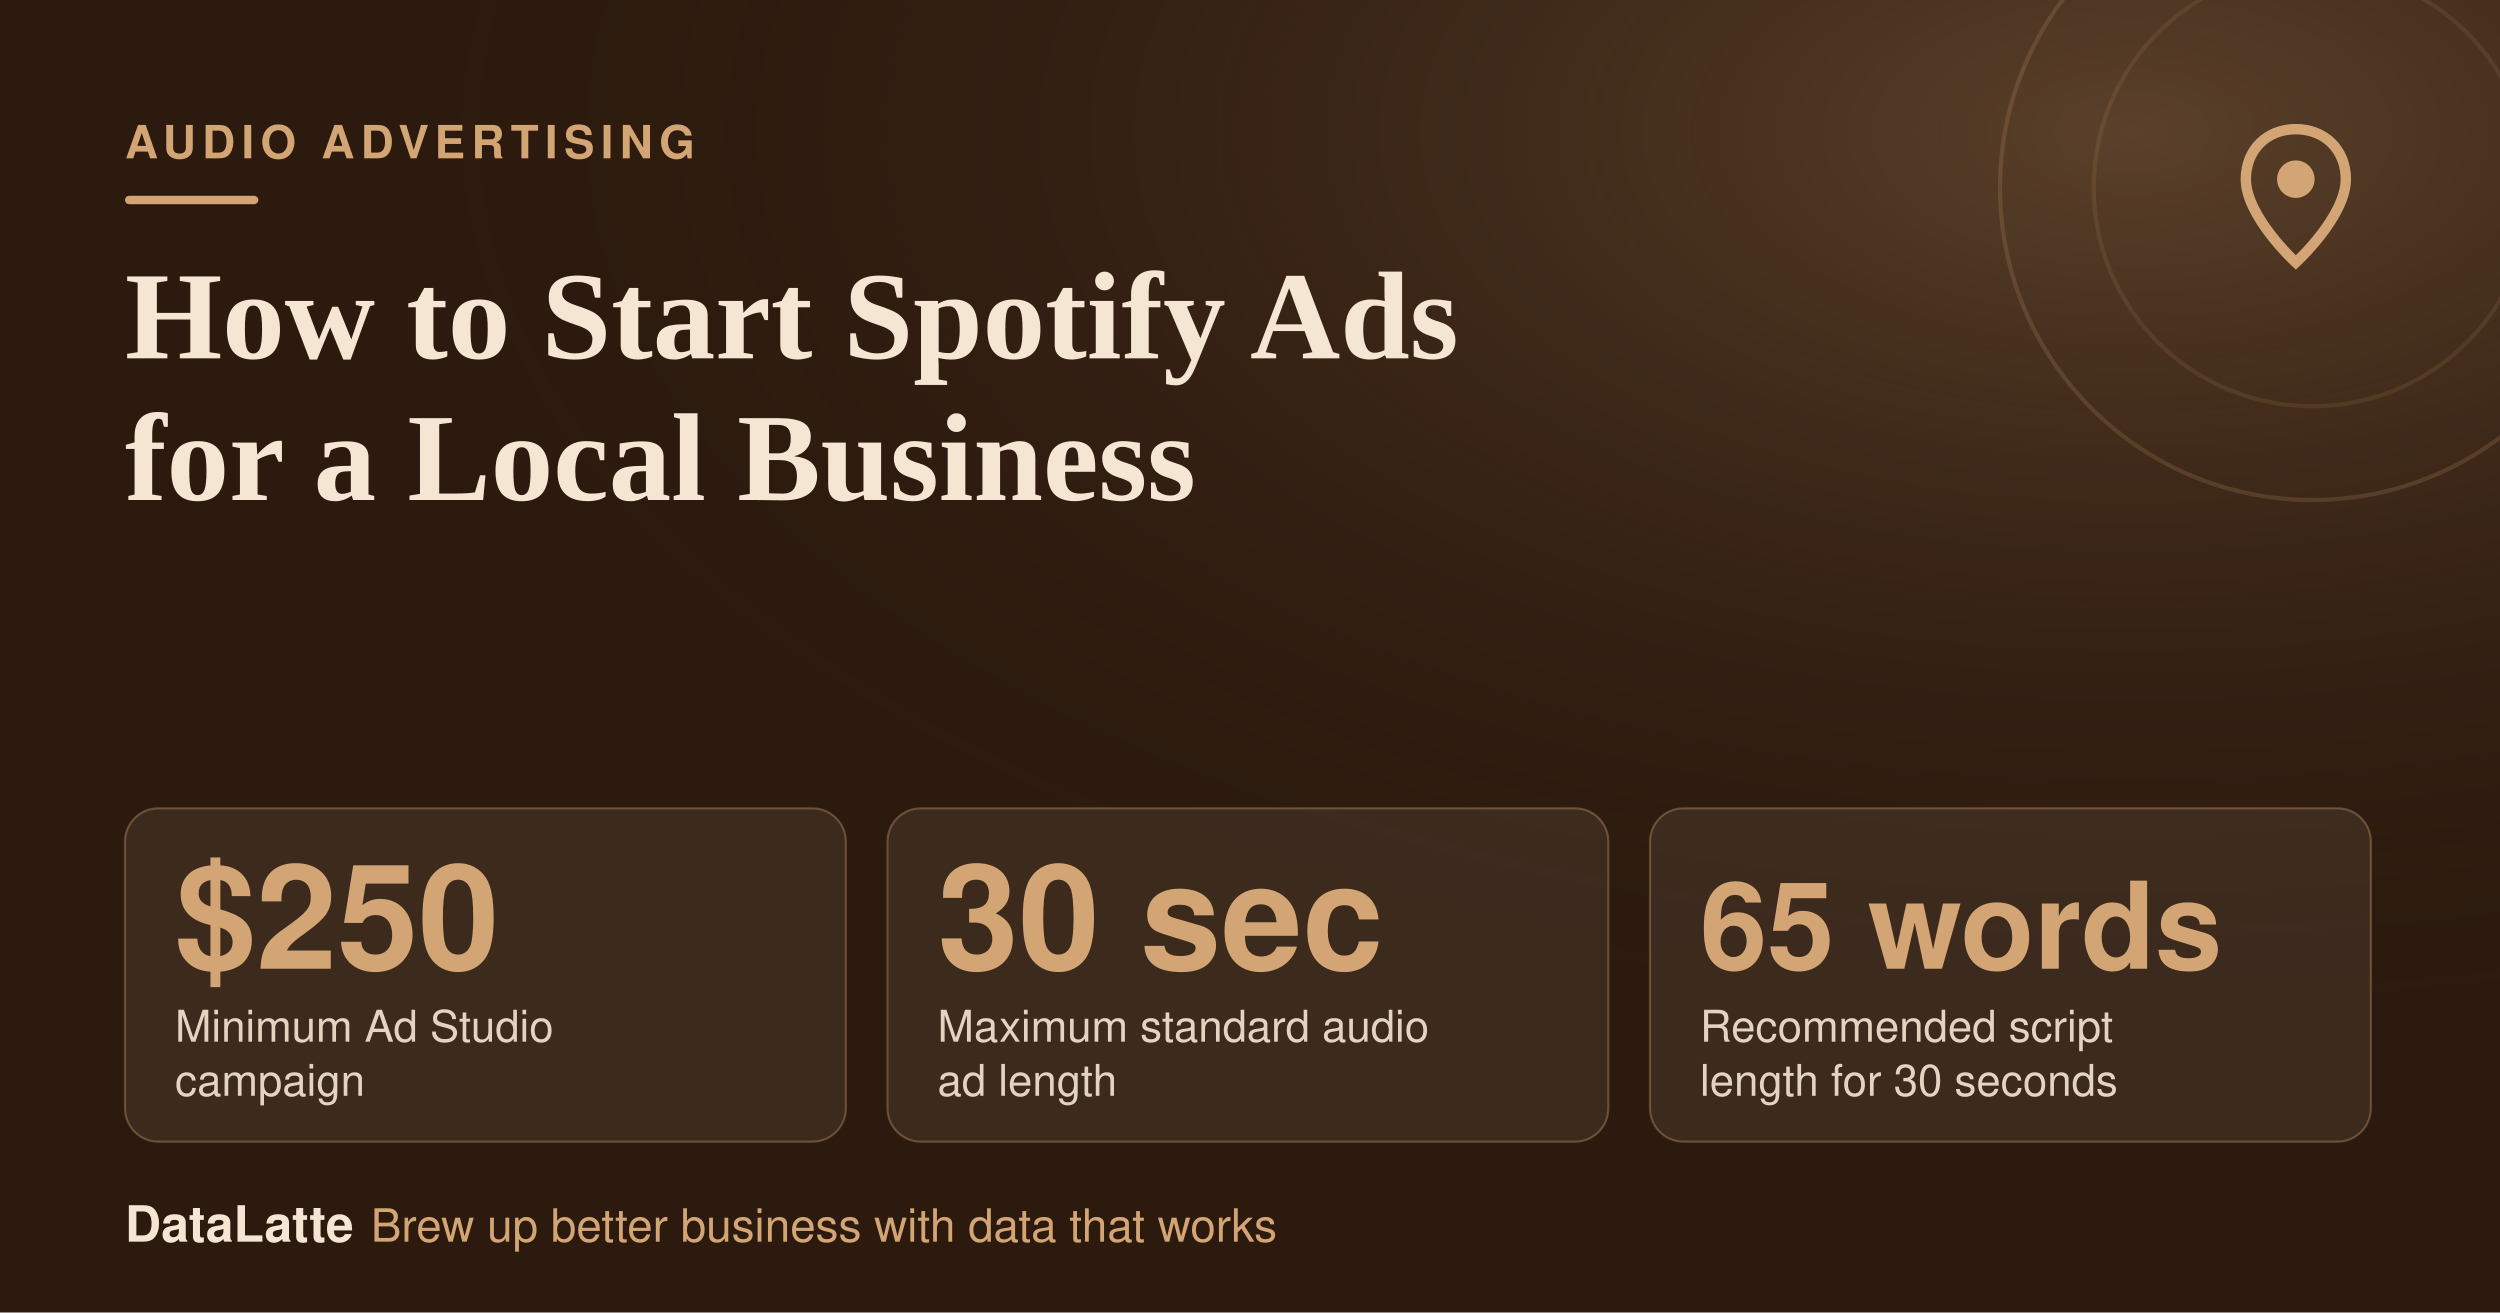
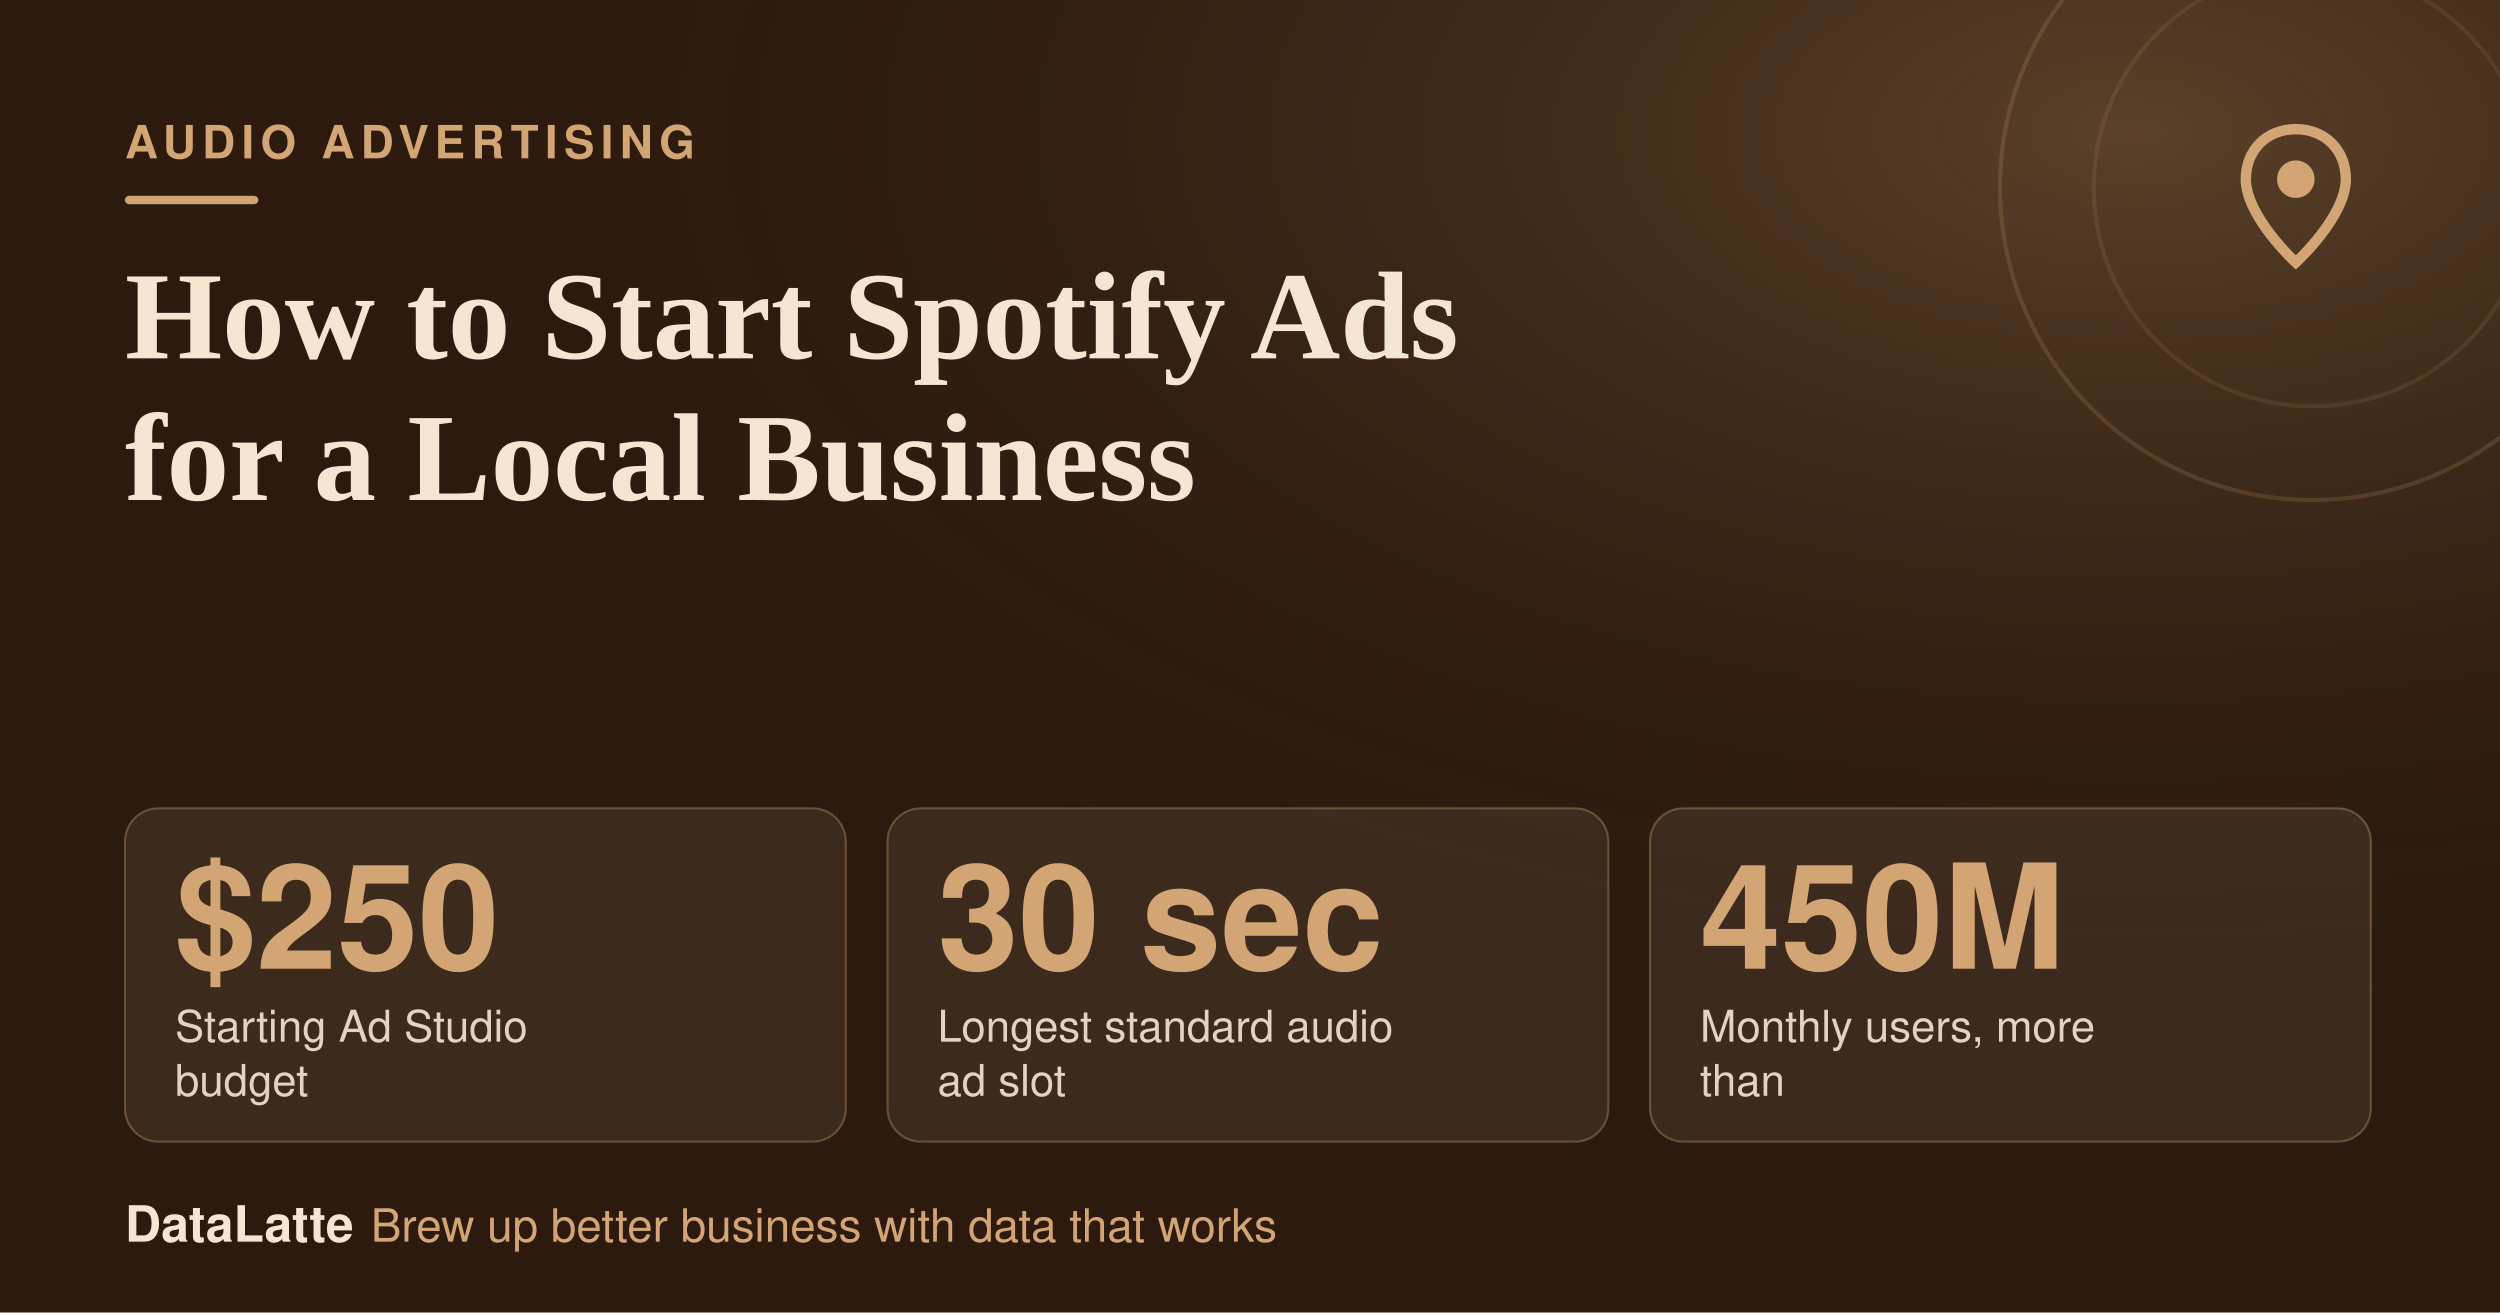
<svg xmlns="http://www.w3.org/2000/svg" width="1200" height="630" viewBox="0 0 1200 630" role="img" aria-label="How to Start Spotify Ads for a Local Business">
  <defs>
    <radialGradient id="g" cx="85%" cy="10%" r="70%">
      <stop offset="0" stop-color="#d4a574" stop-opacity="0.28" />
      <stop offset="1" stop-color="#2c1a0e" stop-opacity="0" />
    </radialGradient>
  </defs>
  <rect width="1200" height="630" fill="#2c1a0e" />
  <rect width="1200" height="630" fill="url(#g)" />
  <circle cx="1110" cy="90" r="150" fill="none" stroke="#d4a574" stroke-opacity="0.18" stroke-width="2" />
  <circle cx="1110" cy="90" r="105" fill="none" stroke="#d4a574" stroke-opacity="0.12" stroke-width="2" />
  <g transform="translate(1076 62) scale(1.0)">
    <path d="M26 0C12 0 2 10 2 24c0 18 24 40 24 40s24-22 24-40C50 10 40 0 26 0z" fill="none" stroke="#d4a574" stroke-width="5" />
    <circle cx="26" cy="24" r="9" fill="#d4a574" />
  </g>
  <text x="60" y="76" font-family="Helvetica, Arial, sans-serif" font-size="22" font-weight="700" fill="#d4a574" letter-spacing="3">AUDIO ADVERTISING</text>
  <rect x="60" y="94" width="64" height="4" rx="2" fill="#d4a574" />
  <text x="60" y="172" font-family="Georgia, 'Times New Roman', serif" font-size="60" font-weight="700" fill="#f5e6d3">How to Start Spotify Ads</text>
  <text x="60" y="240" font-family="Georgia, 'Times New Roman', serif" font-size="60" font-weight="700" fill="#f5e6d3">for a Local Business</text>
  <rect x="60" y="388" width="346" height="160" rx="16" fill="#f5e6d3" fill-opacity="0.08" stroke="#d4a574" stroke-opacity="0.35" />
  <text x="84" y="465" font-family="Helvetica, Arial, sans-serif" font-size="70" font-weight="800" fill="#d4a574">$250</text>
-   <text x="84" y="500" font-family="Helvetica, Arial, sans-serif" font-size="21" fill="#f5e6d3" fill-opacity="0.9">Minimum Ad Studio</text>
-   <text x="84" y="526" font-family="Helvetica, Arial, sans-serif" font-size="21" fill="#f5e6d3" fill-opacity="0.9">campaign</text>
+   <text x="84" y="500" font-family="Helvetica, Arial, sans-serif" font-size="21" fill="#f5e6d3" fill-opacity="0.9">Starting Ad Studio</text>
+   <text x="84" y="526" font-family="Helvetica, Arial, sans-serif" font-size="21" fill="#f5e6d3" fill-opacity="0.9">budget</text>
  <rect x="426" y="388" width="346" height="160" rx="16" fill="#f5e6d3" fill-opacity="0.08" stroke="#d4a574" stroke-opacity="0.35" />
  <text x="450" y="465" font-family="Helvetica, Arial, sans-serif" font-size="70" font-weight="800" fill="#d4a574">30 sec</text>
-   <text x="450" y="500" font-family="Helvetica, Arial, sans-serif" font-size="21" fill="#f5e6d3" fill-opacity="0.9">Maximum standard audio</text>
-   <text x="450" y="526" font-family="Helvetica, Arial, sans-serif" font-size="21" fill="#f5e6d3" fill-opacity="0.9">ad length</text>
+   <text x="450" y="500" font-family="Helvetica, Arial, sans-serif" font-size="21" fill="#f5e6d3" fill-opacity="0.9">Longest standard audio</text>
+   <text x="450" y="526" font-family="Helvetica, Arial, sans-serif" font-size="21" fill="#f5e6d3" fill-opacity="0.9">ad slot</text>
  <rect x="792" y="388" width="346" height="160" rx="16" fill="#f5e6d3" fill-opacity="0.08" stroke="#d4a574" stroke-opacity="0.35" />
-   <text x="816" y="465" font-family="Helvetica, Arial, sans-serif" font-size="58" font-weight="800" fill="#d4a574">65 words</text>
-   <text x="816" y="500" font-family="Helvetica, Arial, sans-serif" font-size="21" fill="#f5e6d3" fill-opacity="0.9">Recommended script</text>
-   <text x="816" y="526" font-family="Helvetica, Arial, sans-serif" font-size="21" fill="#f5e6d3" fill-opacity="0.9">length for 30 seconds</text>
+   <text x="816" y="465" font-family="Helvetica, Arial, sans-serif" font-size="70" font-weight="800" fill="#d4a574">450M</text>
+   <text x="816" y="500" font-family="Helvetica, Arial, sans-serif" font-size="21" fill="#f5e6d3" fill-opacity="0.9">Monthly users, more</text>
+   <text x="816" y="526" font-family="Helvetica, Arial, sans-serif" font-size="21" fill="#f5e6d3" fill-opacity="0.9">than</text>
  <text x="60" y="596" font-family="Helvetica, Arial, sans-serif" font-size="24" font-weight="700" fill="#f5e6d3">DataLatte</text>
  <text x="178" y="596" font-family="Helvetica, Arial, sans-serif" font-size="22" fill="#d4a574">Brew up better business with data that works</text>
</svg>
